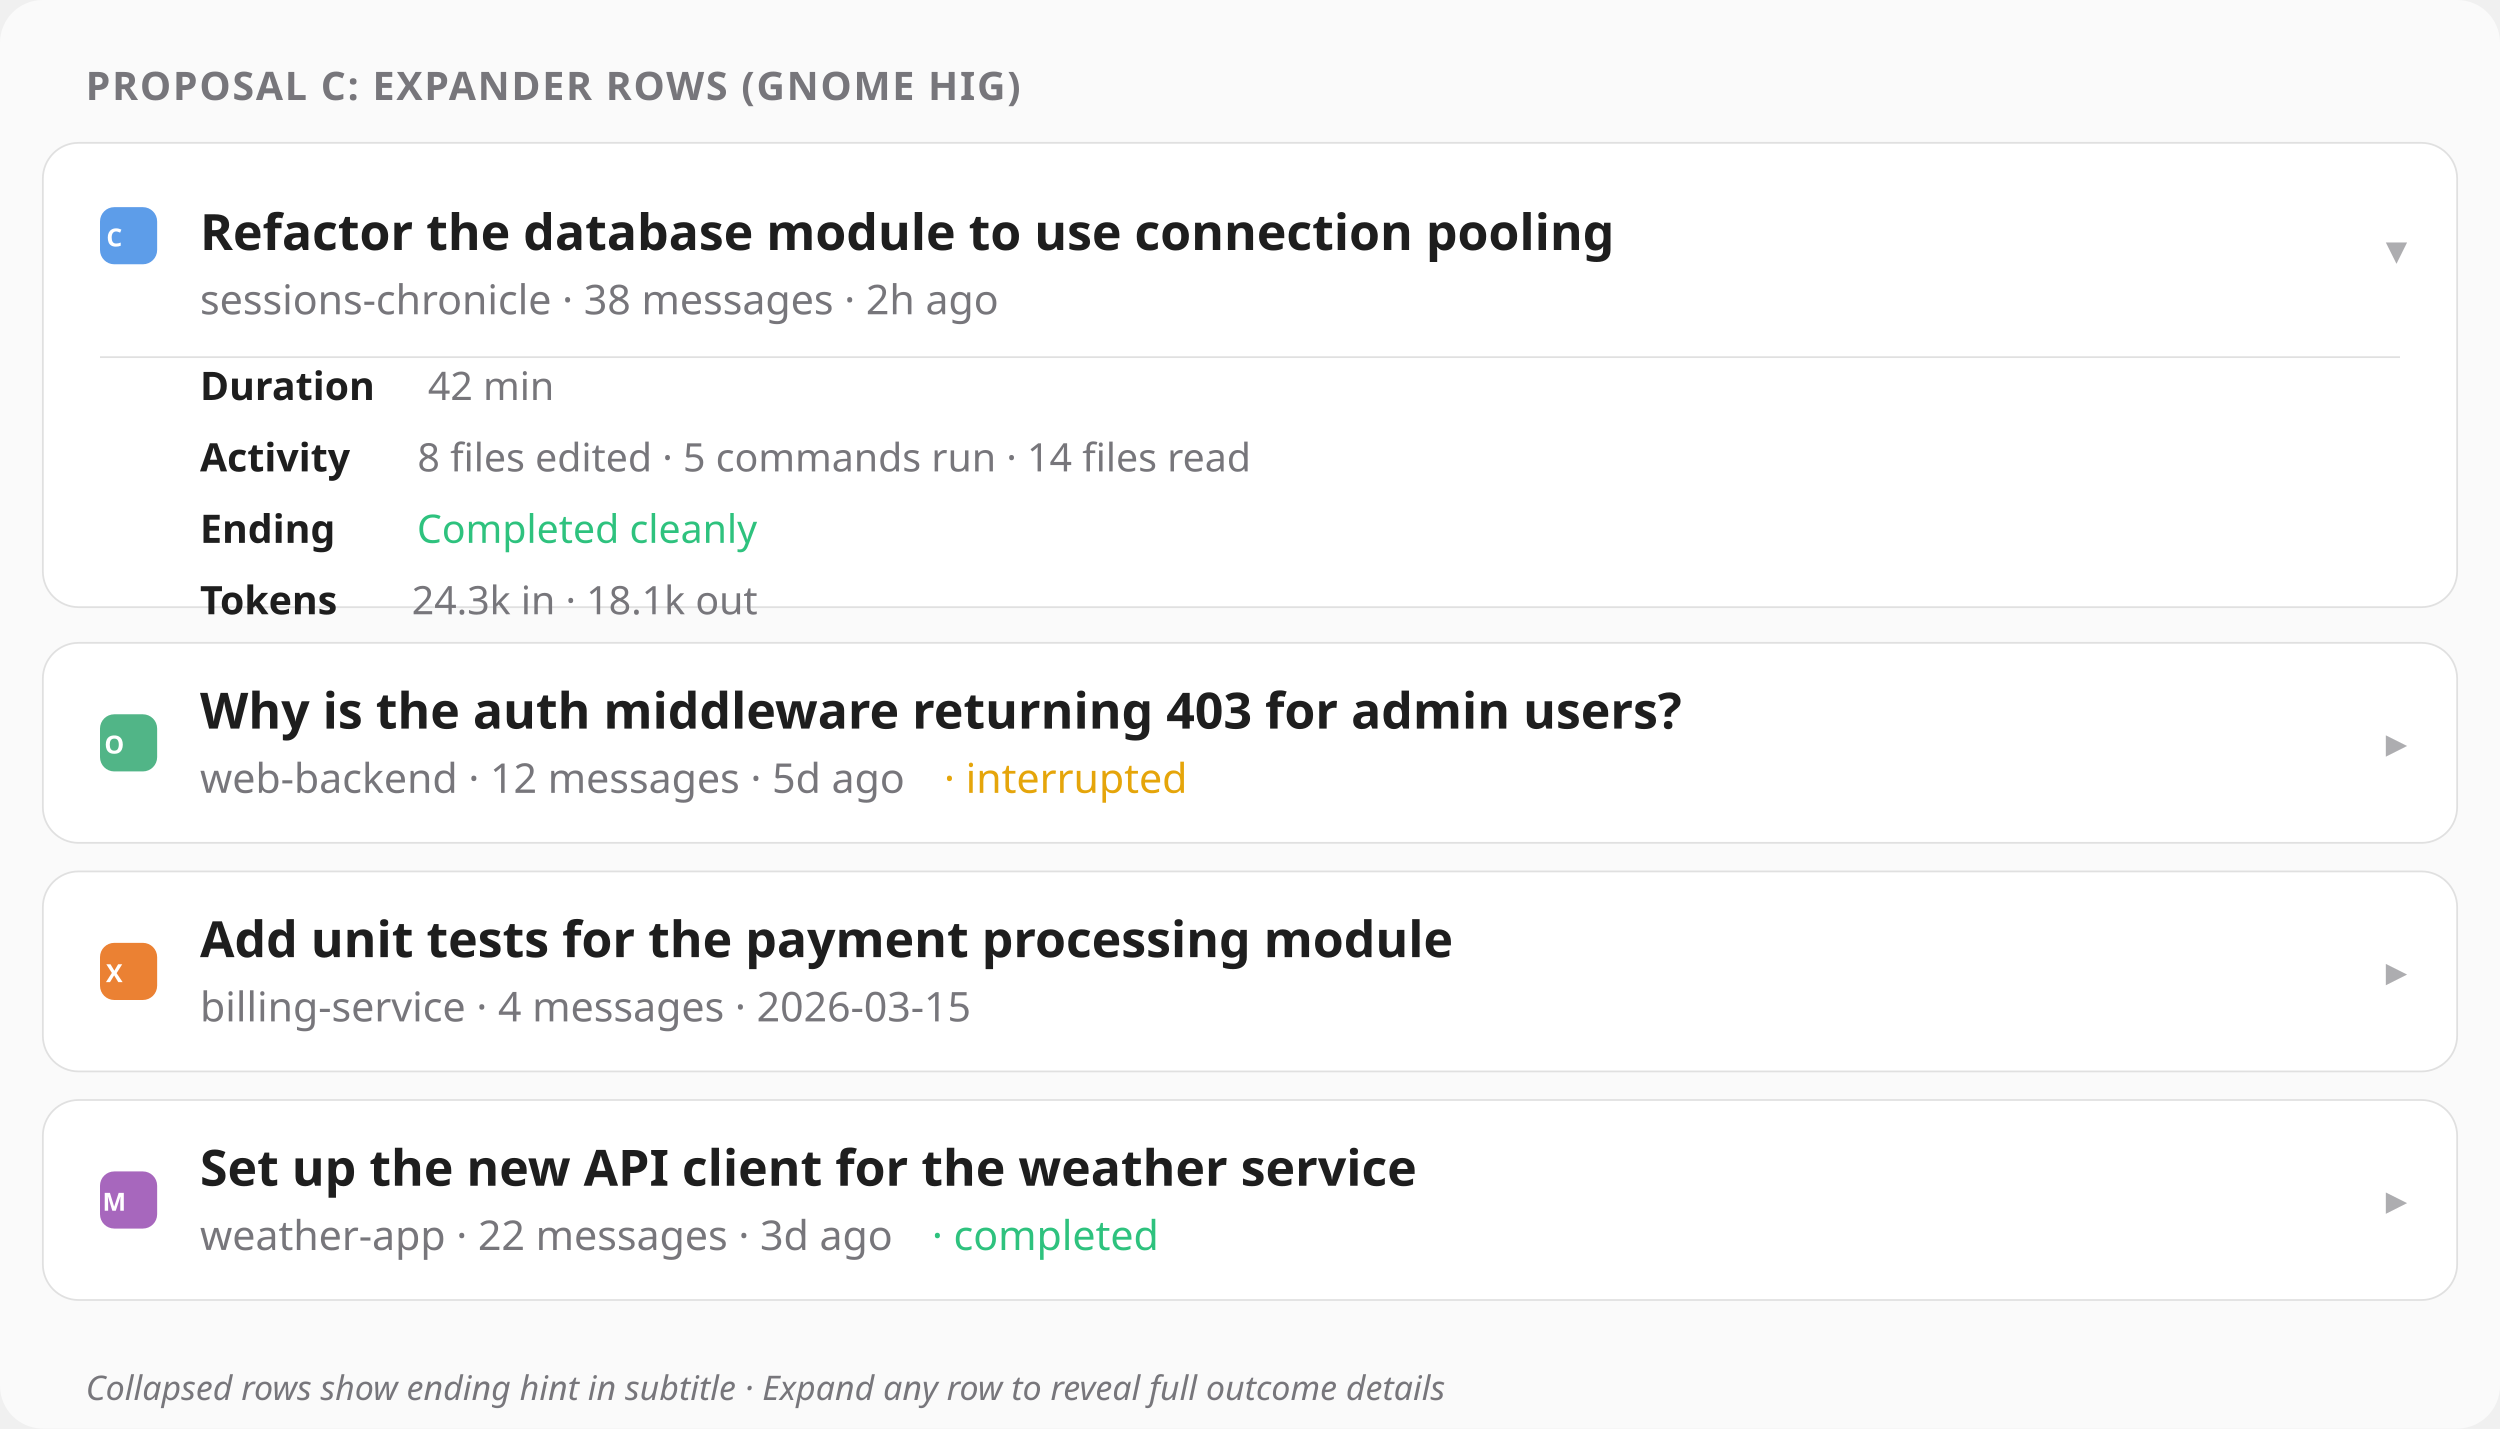
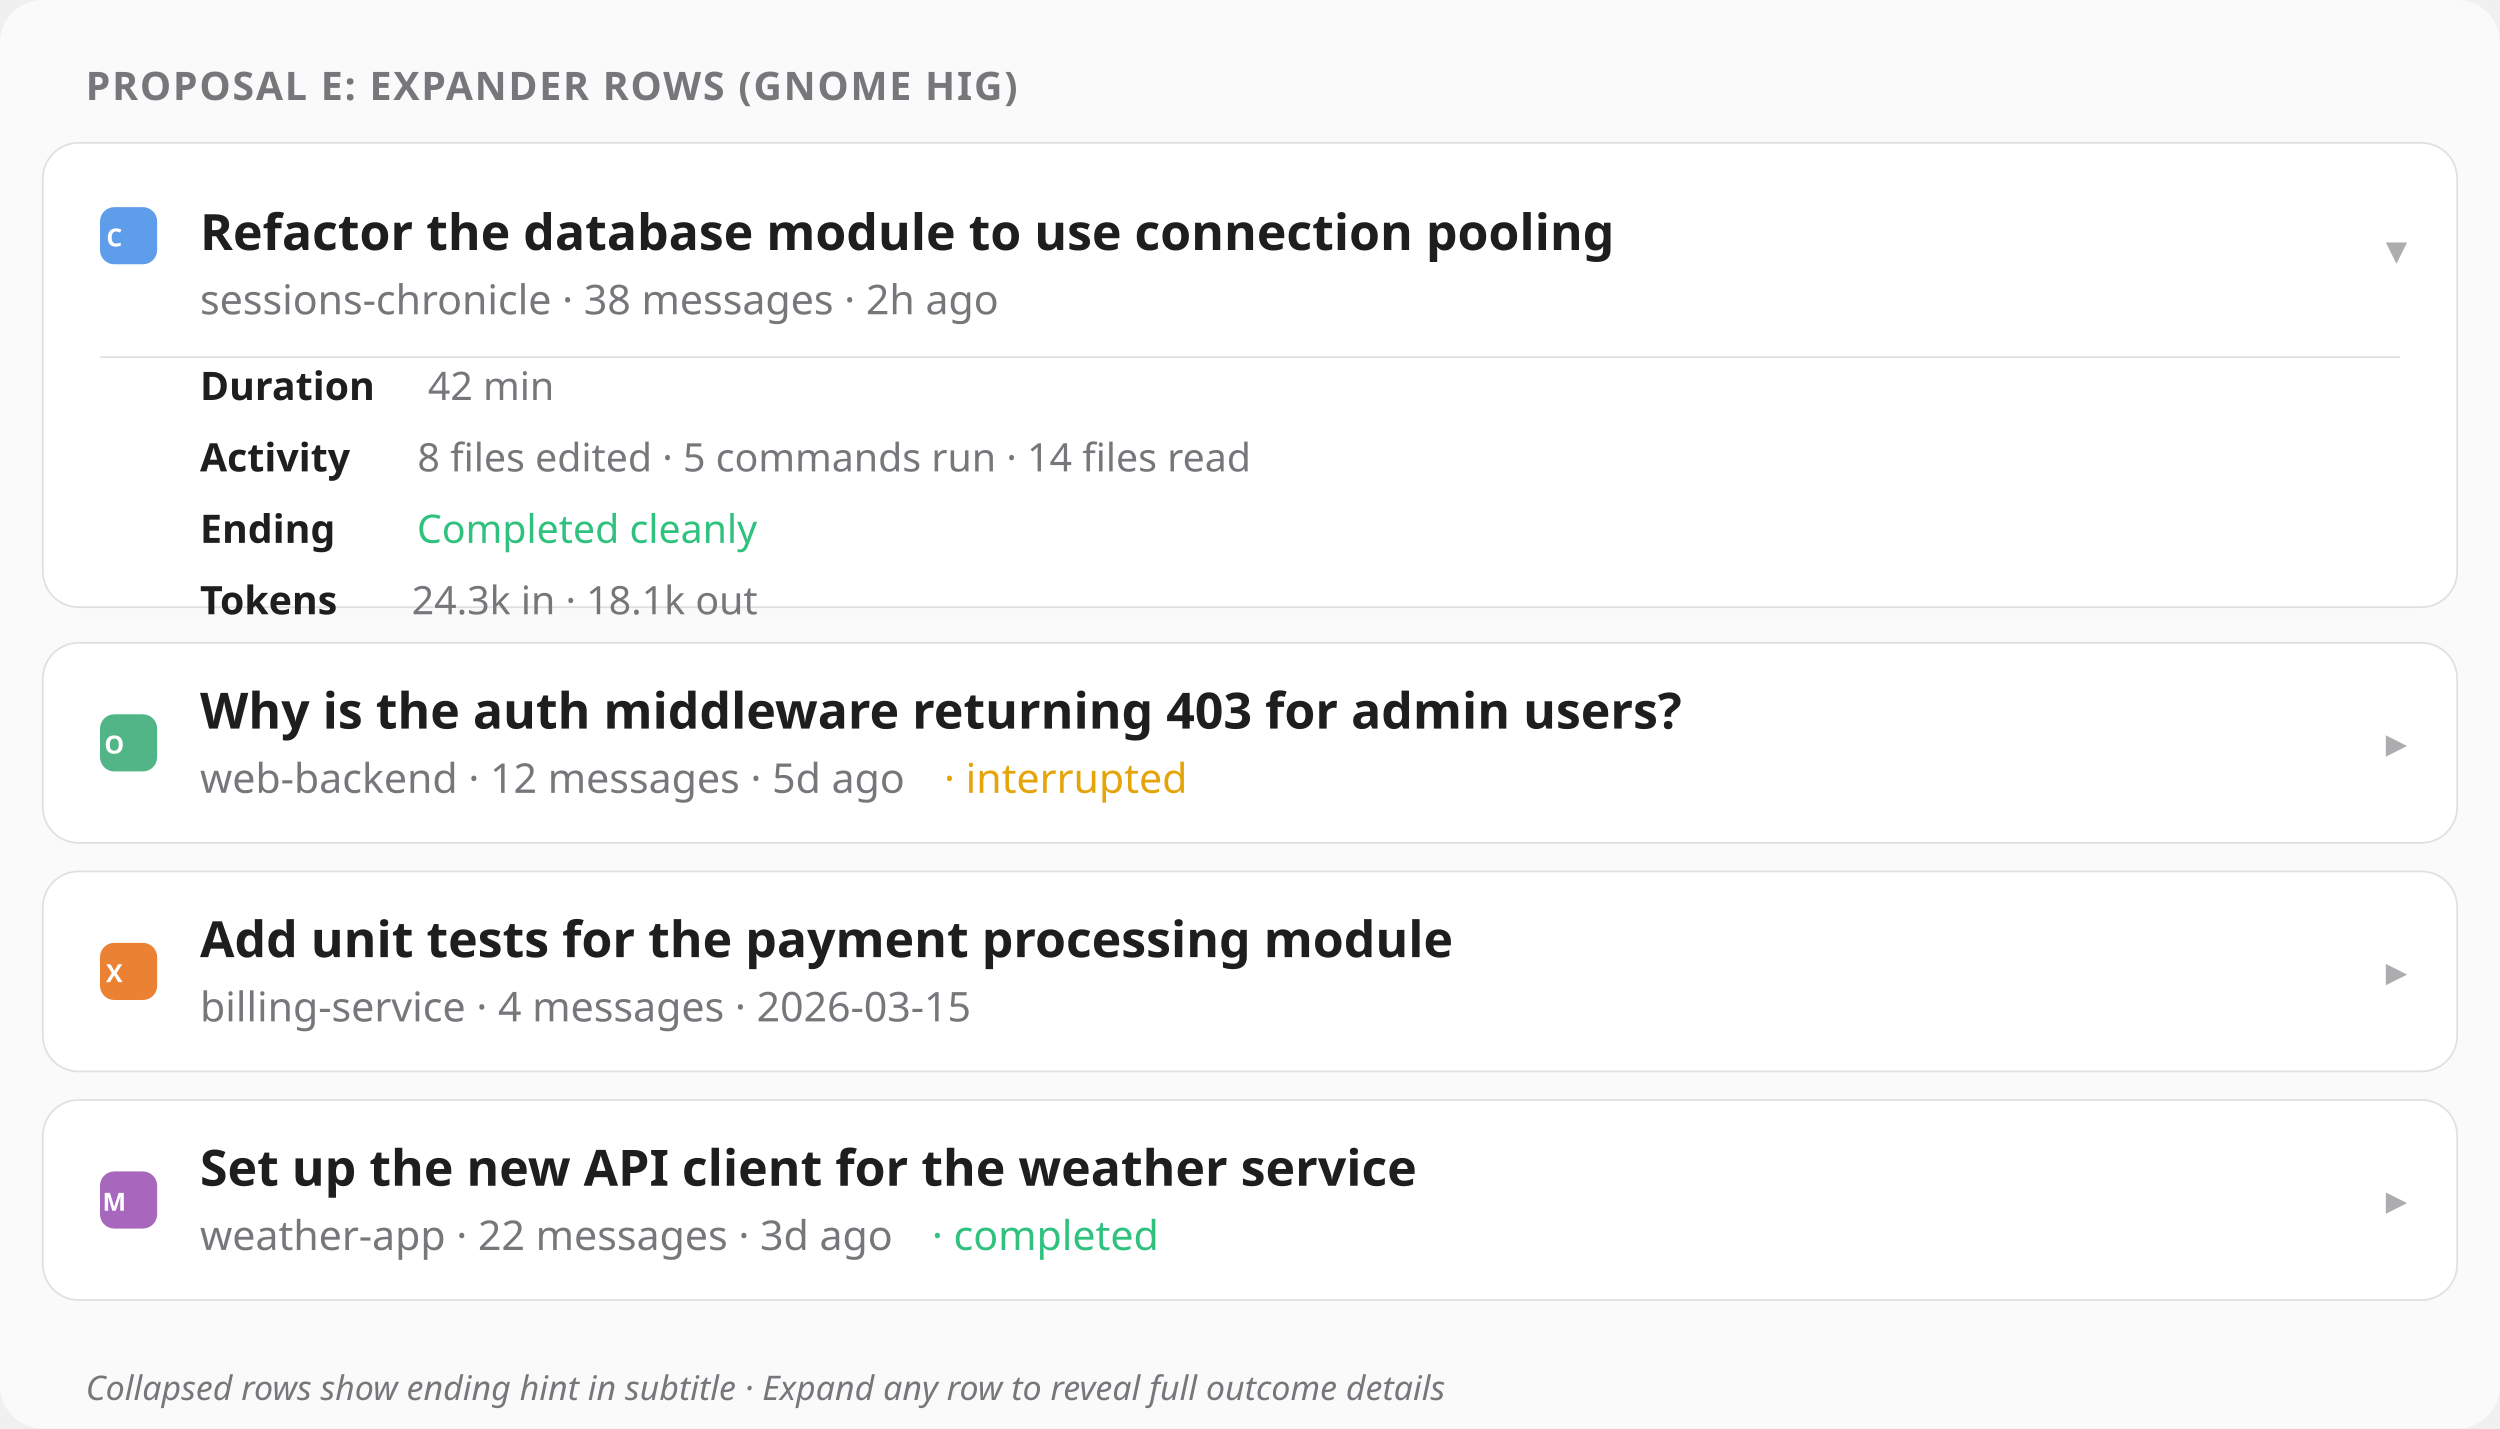
<svg xmlns="http://www.w3.org/2000/svg" width="700" height="400" viewBox="0 0 700 400">
  <defs>
    <style>
      text { font-family: Cantarell, system-ui, sans-serif; }
    </style>
  </defs>
  <rect width="700" height="400" rx="12" fill="#fafafa" />
-   <text x="24" y="28" font-size="11" font-weight="700" fill="#77767b" letter-spacing="0.5">PROPOSAL C: EXPANDER ROWS (GNOME HIG)</text>
+   <text x="24" y="28" font-size="11" font-weight="700" fill="#77767b" letter-spacing="0.5">PROPOSAL E: EXPANDER ROWS (GNOME HIG)</text>
  <g transform="translate(12, 40)">
    <rect x="0" y="0" width="676" height="130" rx="10" fill="#ffffff" stroke="#e0e0e0" stroke-width="0.5" />
    <rect x="16" y="18" width="16" height="16" rx="4" fill="#3584e4" opacity="0.8" />
    <text x="20" y="29" font-size="7" fill="#ffffff" font-weight="700" text-anchor="middle">C</text>
    <text x="44" y="30" font-size="14" font-weight="700" fill="#1e1e1e">Refactor the database module to use connection pooling</text>
    <text x="44" y="48" font-size="11.5" fill="#77767b">sessions-chronicle · 38 messages · 2h ago</text>
    <text x="656" y="34" font-size="12" fill="#77767b" opacity="0.6">▾</text>
    <line x1="16" y1="60" x2="660" y2="60" stroke="#e0e0e0" stroke-width="0.5" />
    <g transform="translate(44, 72)">
      <text font-size="11" fill="#77767b">
        <tspan font-weight="600" fill="#1e1e1e">Duration</tspan>
        <tspan dx="12">42 min</tspan>
      </text>
      <text y="20" font-size="11" fill="#77767b">
        <tspan font-weight="600" fill="#1e1e1e">Activity</tspan>
        <tspan dx="16">8 files edited · 5 commands run · 14 files read</tspan>
      </text>
      <text y="40" font-size="11" fill="#77767b">
        <tspan font-weight="600" fill="#1e1e1e">Ending</tspan>
        <tspan dx="20" fill="#2ec27e">Completed cleanly</tspan>
      </text>
      <text y="60" font-size="11" fill="#77767b">
        <tspan font-weight="600" fill="#1e1e1e">Tokens</tspan>
        <tspan dx="18">24.3k in · 18.1k out</tspan>
      </text>
    </g>
  </g>
  <g transform="translate(12, 180)">
    <rect x="0" y="0" width="676" height="56" rx="10" fill="#ffffff" stroke="#e0e0e0" stroke-width="0.5" />
    <rect x="16" y="20" width="16" height="16" rx="4" fill="#26a269" opacity="0.8" />
    <text x="20" y="31" font-size="7" fill="#ffffff" font-weight="700" text-anchor="middle">O</text>
    <text x="44" y="24" font-size="14" font-weight="700" fill="#1e1e1e">Why is the auth middleware returning 403 for admin users?</text>
    <text x="44" y="42" font-size="11.5" fill="#77767b">
      <tspan>web-backend · 12 messages · 5d ago</tspan>
      <tspan dx="8" fill="#e5a50a">· interrupted</tspan>
    </text>
    <text x="656" y="32" font-size="12" fill="#77767b" opacity="0.6">▸</text>
  </g>
  <g transform="translate(12, 244)">
    <rect x="0" y="0" width="676" height="56" rx="10" fill="#ffffff" stroke="#e0e0e0" stroke-width="0.5" />
    <rect x="16" y="20" width="16" height="16" rx="4" fill="#e66100" opacity="0.8" />
    <text x="20" y="31" font-size="7" fill="#ffffff" font-weight="700" text-anchor="middle">X</text>
    <text x="44" y="24" font-size="14" font-weight="700" fill="#1e1e1e">Add unit tests for the payment processing module</text>
    <text x="44" y="42" font-size="11.5" fill="#77767b">billing-service · 4 messages · 2026-03-15</text>
    <text x="656" y="32" font-size="12" fill="#77767b" opacity="0.6">▸</text>
  </g>
  <g transform="translate(12, 308)">
    <rect x="0" y="0" width="676" height="56" rx="10" fill="#ffffff" stroke="#e0e0e0" stroke-width="0.5" />
    <rect x="16" y="20" width="16" height="16" rx="4" fill="#9141ac" opacity="0.8" />
    <text x="20" y="31" font-size="7" fill="#ffffff" font-weight="700" text-anchor="middle">M</text>
    <text x="44" y="24" font-size="14" font-weight="700" fill="#1e1e1e">Set up the new API client for the weather service</text>
    <text x="44" y="42" font-size="11.5" fill="#77767b">
      <tspan>weather-app · 22 messages · 3d ago</tspan>
      <tspan dx="8" fill="#2ec27e">· completed</tspan>
    </text>
    <text x="656" y="32" font-size="12" fill="#77767b" opacity="0.6">▸</text>
  </g>
  <text x="24" y="392" font-size="9.5" fill="#77767b" font-style="italic">Collapsed rows show ending hint in subtitle · Expand any row to reveal full outcome details</text>
</svg>
